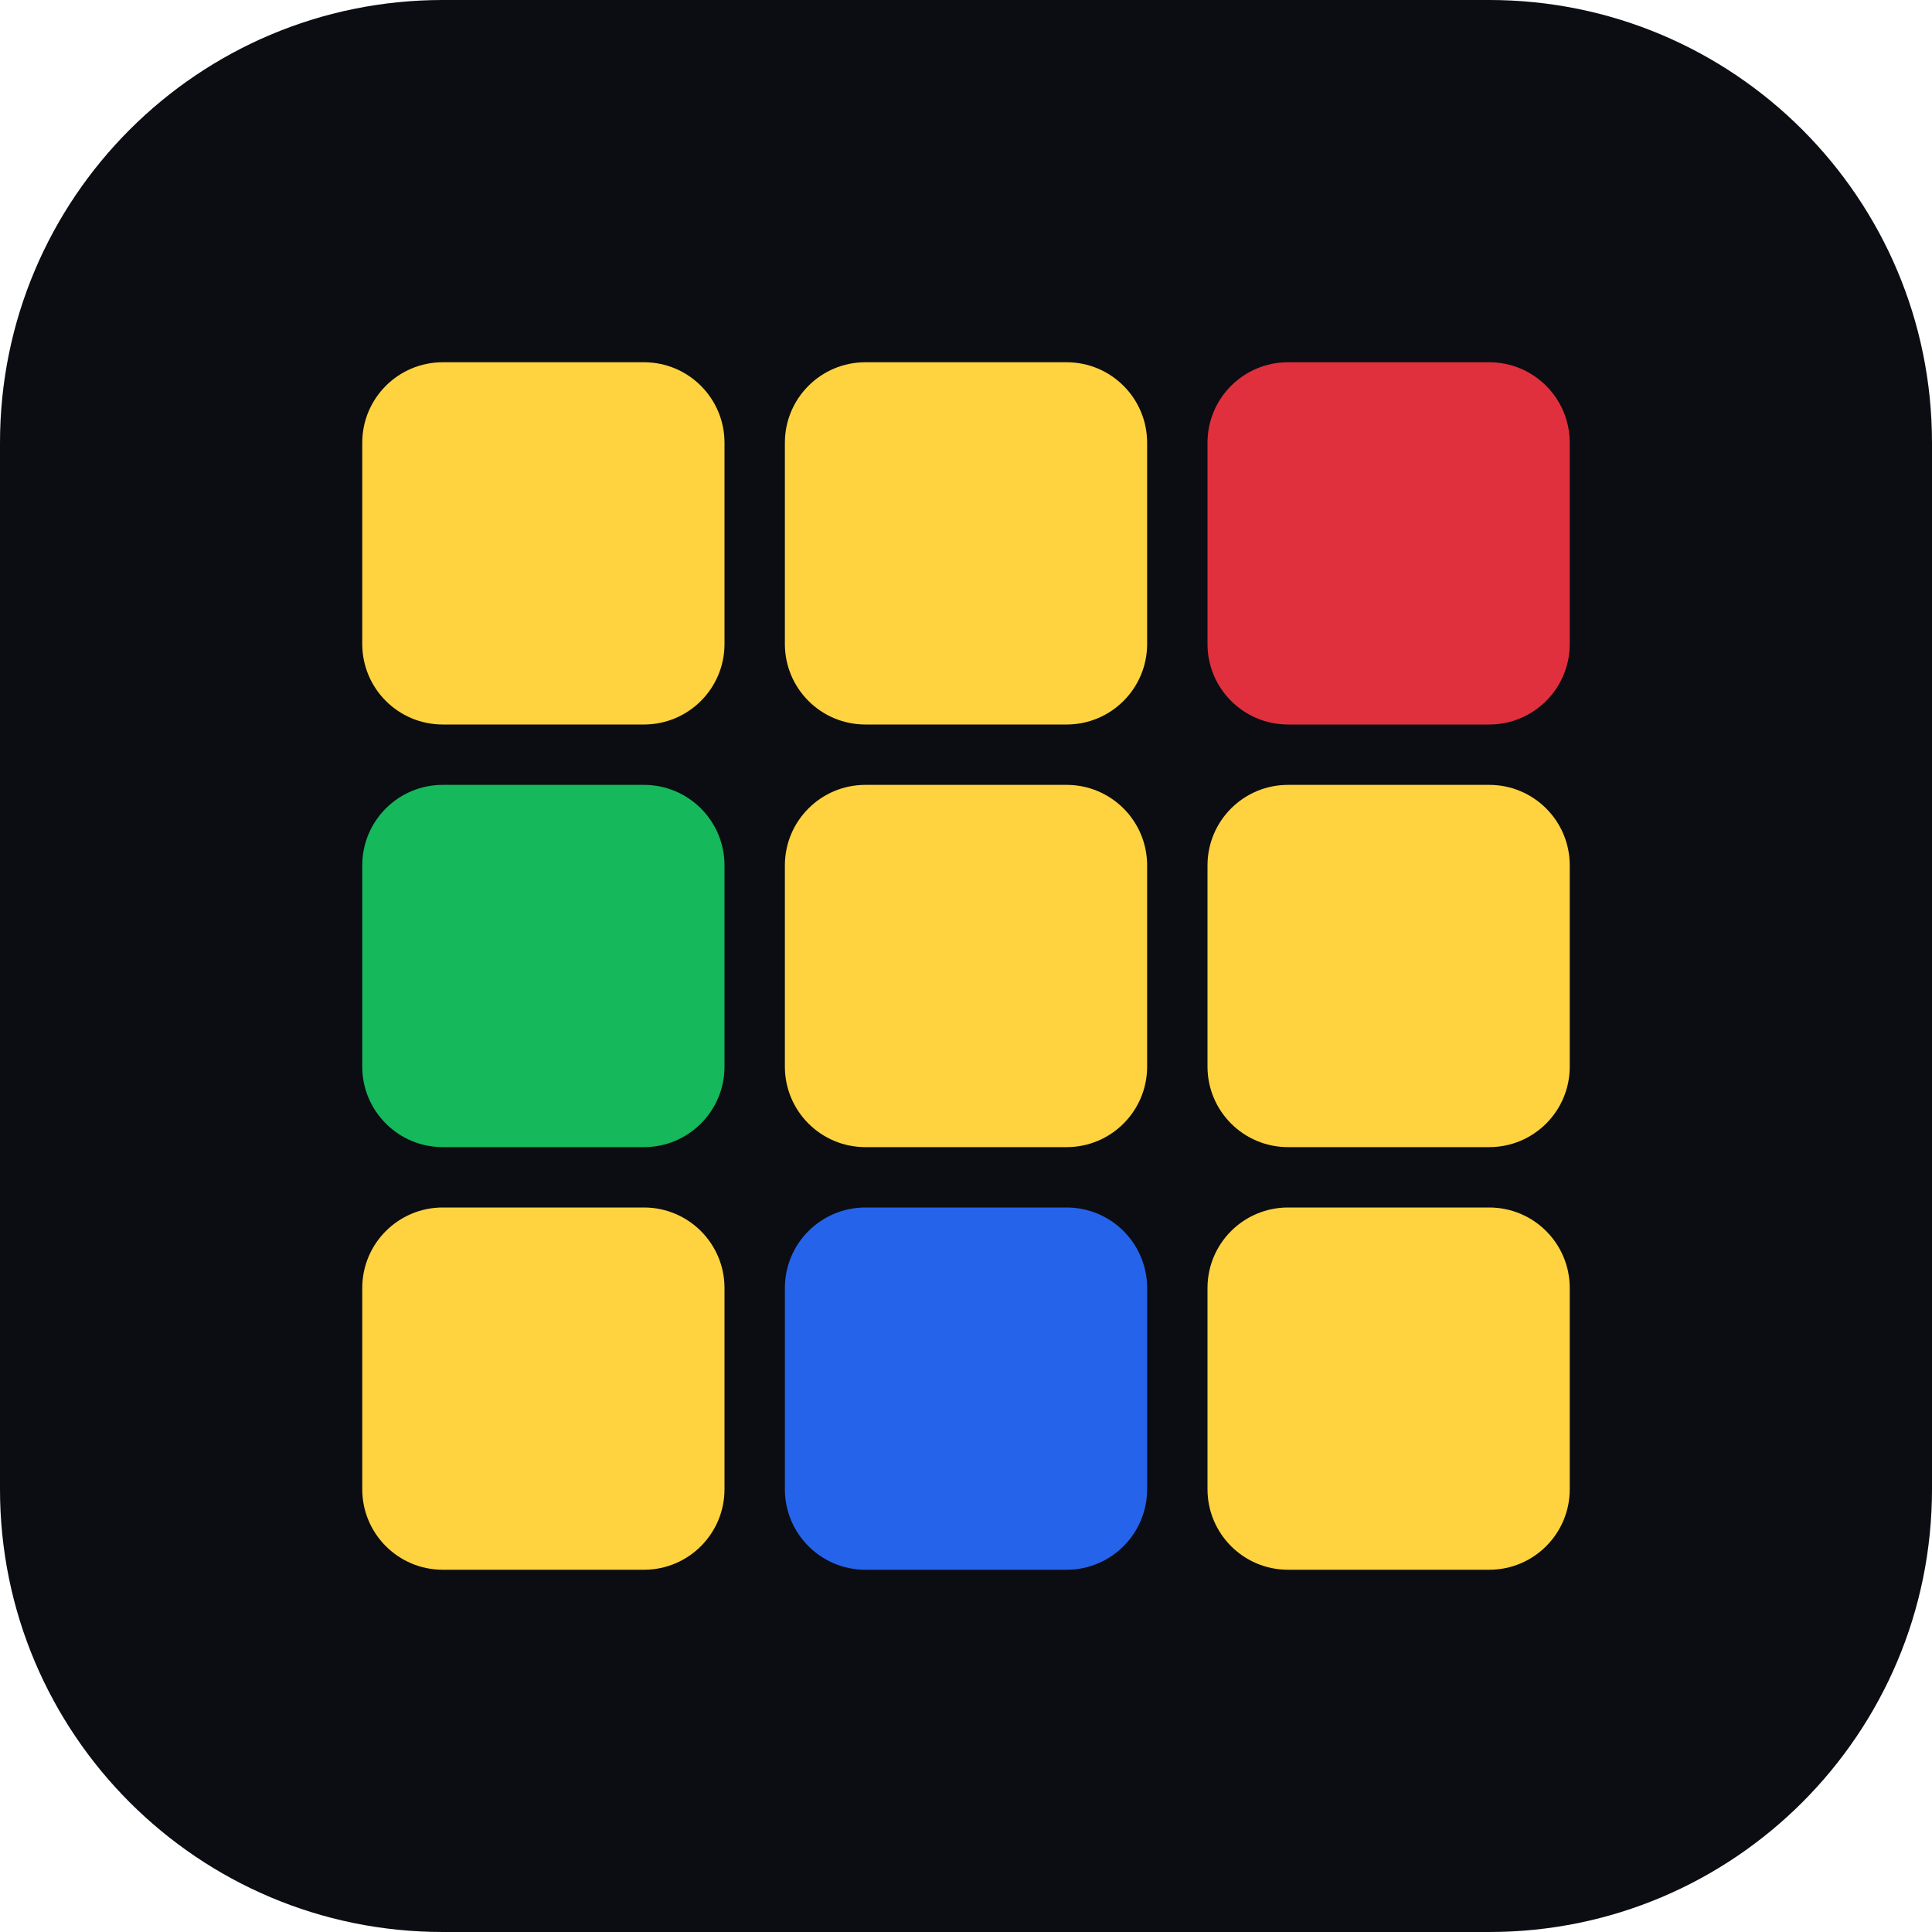
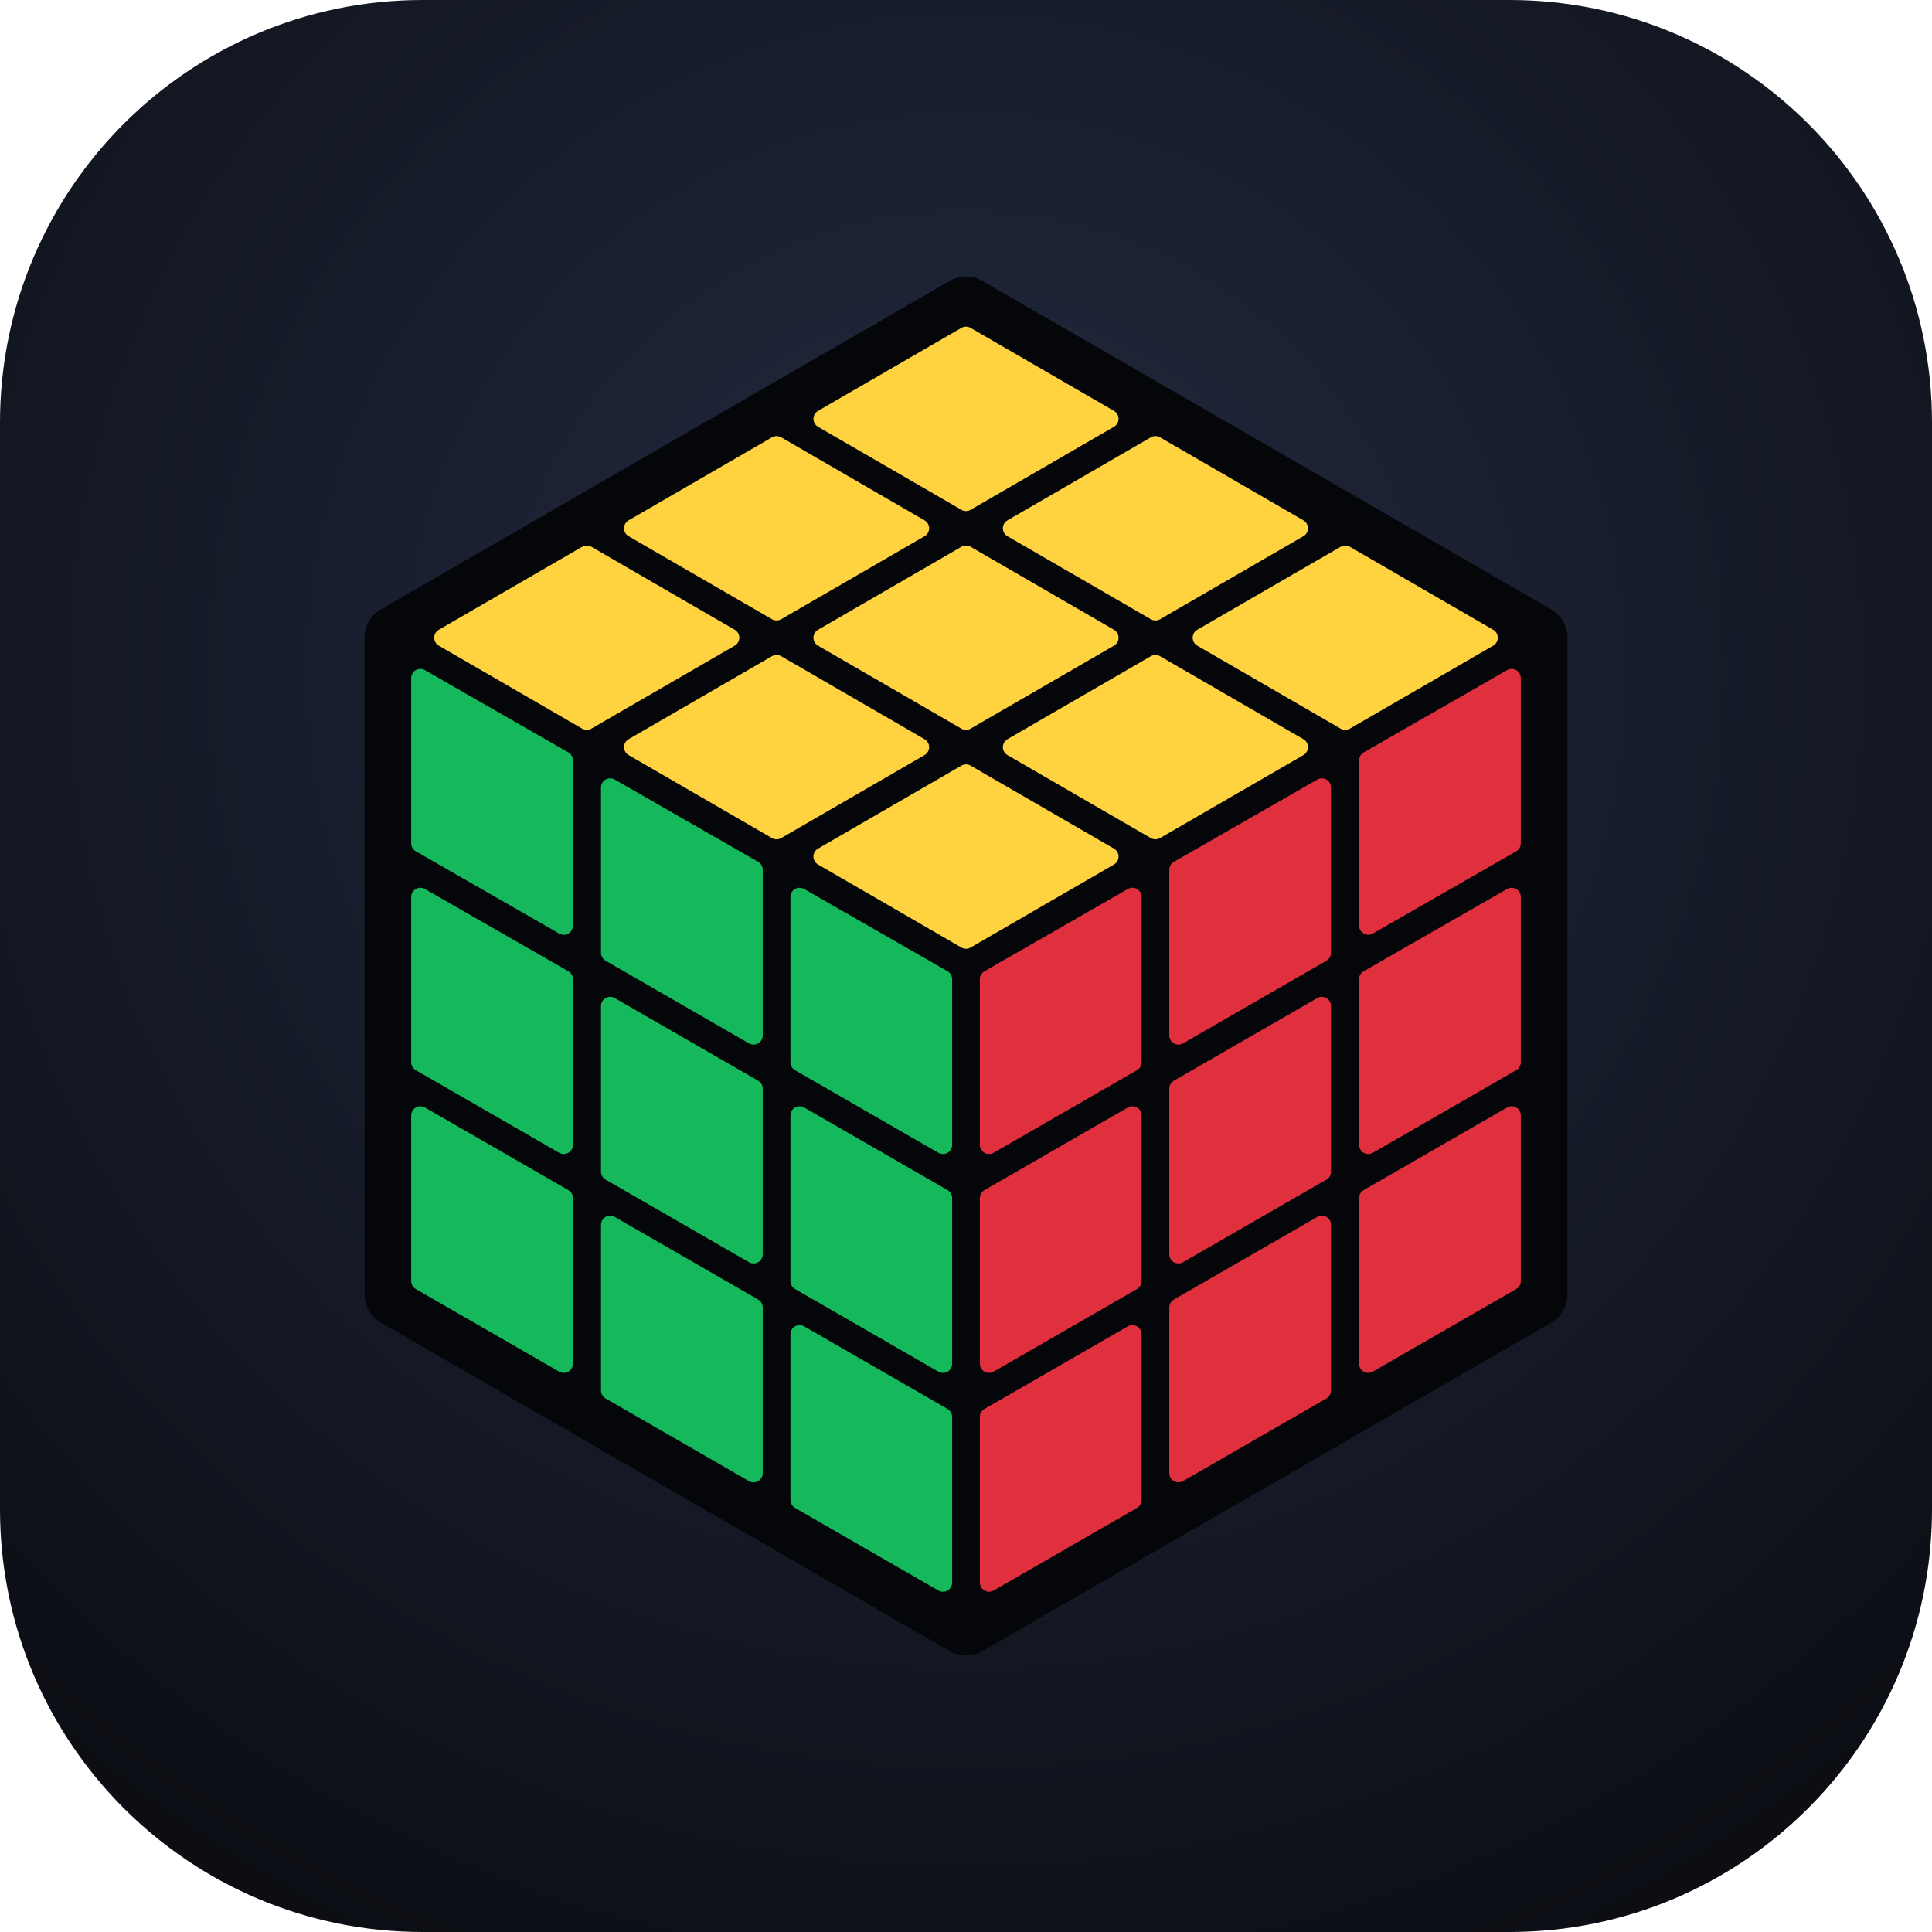
- <svg xmlns="http://www.w3.org/2000/svg" viewBox="0 0 96 96">
-   <rect width="96" height="96" rx="22" fill="#0b0d12" />
-   <g transform="translate(18 18)">
-     <rect x="0" y="0" width="18" height="18" rx="4" fill="#ffd23f" />
-     <rect x="21" y="0" width="18" height="18" rx="4" fill="#ffd23f" />
-     <rect x="42" y="0" width="18" height="18" rx="4" fill="#e0303d" />
-     <rect x="0" y="21" width="18" height="18" rx="4" fill="#15b85a" />
-     <rect x="21" y="21" width="18" height="18" rx="4" fill="#ffd23f" />
-     <rect x="42" y="21" width="18" height="18" rx="4" fill="#ffd23f" />
-     <rect x="0" y="42" width="18" height="18" rx="4" fill="#ffd23f" />
-     <rect x="21" y="42" width="18" height="18" rx="4" fill="#2563eb" />
-     <rect x="42" y="42" width="18" height="18" rx="4" fill="#ffd23f" />
-   </g>
+ <svg xmlns="http://www.w3.org/2000/svg" width="512" height="512" viewBox="0 0 512 512">
+   <defs>
+     <radialGradient id="g" cx="50%" cy="35%" r="75%">
+       <stop offset="0" stop-color="#232b42" />
+       <stop offset="1" stop-color="#0b0d12" />
+     </radialGradient>
+   </defs>
+   <rect width="512" height="512" rx="112" fill="url(#g)" />
+   <polygon points="256.0,82.0 406.7,169.0 406.7,343.0 256.0,430.0 105.3,343.0 105.3,169.0" fill="#05060a" stroke="#05060a" stroke-width="17.4" stroke-linejoin="round" />
+   <polygon points="256.0,89.0 294.0,111.0 256.0,133.0 218.0,111.0" fill="#ffd23f" stroke="#ffd23f" stroke-width="4.86" stroke-linejoin="round" />
+   <polygon points="205.8,118.0 243.8,140.0 205.8,162.0 167.8,140.0" fill="#ffd23f" stroke="#ffd23f" stroke-width="4.86" stroke-linejoin="round" />
+   <polygon points="155.5,147.0 193.5,169.0 155.5,191.0 117.5,169.0" fill="#ffd23f" stroke="#ffd23f" stroke-width="4.86" stroke-linejoin="round" />
+   <polygon points="306.2,118.0 344.2,140.0 306.2,162.0 268.2,140.0" fill="#ffd23f" stroke="#ffd23f" stroke-width="4.86" stroke-linejoin="round" />
+   <polygon points="256.0,147.0 294.0,169.0 256.0,191.0 218.0,169.0" fill="#ffd23f" stroke="#ffd23f" stroke-width="4.86" stroke-linejoin="round" />
+   <polygon points="205.8,176.0 243.8,198.0 205.8,220.0 167.8,198.0" fill="#ffd23f" stroke="#ffd23f" stroke-width="4.86" stroke-linejoin="round" />
+   <polygon points="356.5,147.0 394.5,169.0 356.5,191.0 318.5,169.0" fill="#ffd23f" stroke="#ffd23f" stroke-width="4.86" stroke-linejoin="round" />
+   <polygon points="306.2,176.0 344.2,198.0 306.2,220.0 268.2,198.0" fill="#ffd23f" stroke="#ffd23f" stroke-width="4.86" stroke-linejoin="round" />
+   <polygon points="256.0,205.0 294.0,227.0 256.0,249.0 218.0,227.0" fill="#ffd23f" stroke="#ffd23f" stroke-width="4.86" stroke-linejoin="round" />
+   <polygon points="111.4,339.5 149.4,361.4 149.4,317.5 111.4,295.6" fill="#15b85a" stroke="#15b85a" stroke-width="4.86" stroke-linejoin="round" />
+   <polygon points="111.4,281.5 149.4,303.4 149.4,259.5 111.4,237.7" fill="#15b85a" stroke="#15b85a" stroke-width="4.86" stroke-linejoin="round" />
+   <polygon points="111.4,223.5 149.4,245.3 149.4,201.5 111.4,179.7" fill="#15b85a" stroke="#15b85a" stroke-width="4.86" stroke-linejoin="round" />
+   <polygon points="161.7,368.5 199.7,390.4 199.7,346.5 161.7,324.6" fill="#15b85a" stroke="#15b85a" stroke-width="4.86" stroke-linejoin="round" />
+   <polygon points="161.7,310.5 199.7,332.4 199.7,288.5 161.7,266.6" fill="#15b85a" stroke="#15b85a" stroke-width="4.86" stroke-linejoin="round" />
+   <polygon points="161.7,252.5 199.7,274.4 199.7,230.5 161.7,208.7" fill="#15b85a" stroke="#15b85a" stroke-width="4.86" stroke-linejoin="round" />
+   <polygon points="211.9,397.5 249.9,419.4 249.9,375.5 211.9,353.6" fill="#15b85a" stroke="#15b85a" stroke-width="4.86" stroke-linejoin="round" />
+   <polygon points="211.9,339.5 249.9,361.4 249.9,317.5 211.9,295.6" fill="#15b85a" stroke="#15b85a" stroke-width="4.86" stroke-linejoin="round" />
+   <polygon points="211.9,281.5 249.9,303.4 249.9,259.5 211.9,237.7" fill="#15b85a" stroke="#15b85a" stroke-width="4.86" stroke-linejoin="round" />
+   <polygon points="400.6,339.5 362.6,361.4 362.6,317.5 400.6,295.6" fill="#e0303d" stroke="#e0303d" stroke-width="4.86" stroke-linejoin="round" />
+   <polygon points="400.6,281.5 362.6,303.4 362.6,259.5 400.6,237.7" fill="#e0303d" stroke="#e0303d" stroke-width="4.86" stroke-linejoin="round" />
+   <polygon points="400.6,223.5 362.6,245.3 362.6,201.5 400.6,179.7" fill="#e0303d" stroke="#e0303d" stroke-width="4.86" stroke-linejoin="round" />
+   <polygon points="350.3,368.5 312.3,390.4 312.3,346.5 350.3,324.6" fill="#e0303d" stroke="#e0303d" stroke-width="4.86" stroke-linejoin="round" />
+   <polygon points="350.3,310.5 312.3,332.4 312.3,288.5 350.3,266.6" fill="#e0303d" stroke="#e0303d" stroke-width="4.86" stroke-linejoin="round" />
+   <polygon points="350.3,252.5 312.3,274.4 312.3,230.5 350.3,208.7" fill="#e0303d" stroke="#e0303d" stroke-width="4.86" stroke-linejoin="round" />
+   <polygon points="300.1,397.5 262.1,419.4 262.1,375.5 300.1,353.6" fill="#e0303d" stroke="#e0303d" stroke-width="4.86" stroke-linejoin="round" />
+   <polygon points="300.1,339.5 262.1,361.4 262.1,317.5 300.1,295.6" fill="#e0303d" stroke="#e0303d" stroke-width="4.86" stroke-linejoin="round" />
+   <polygon points="300.1,281.5 262.1,303.4 262.1,259.5 300.1,237.7" fill="#e0303d" stroke="#e0303d" stroke-width="4.86" stroke-linejoin="round" />
</svg>
